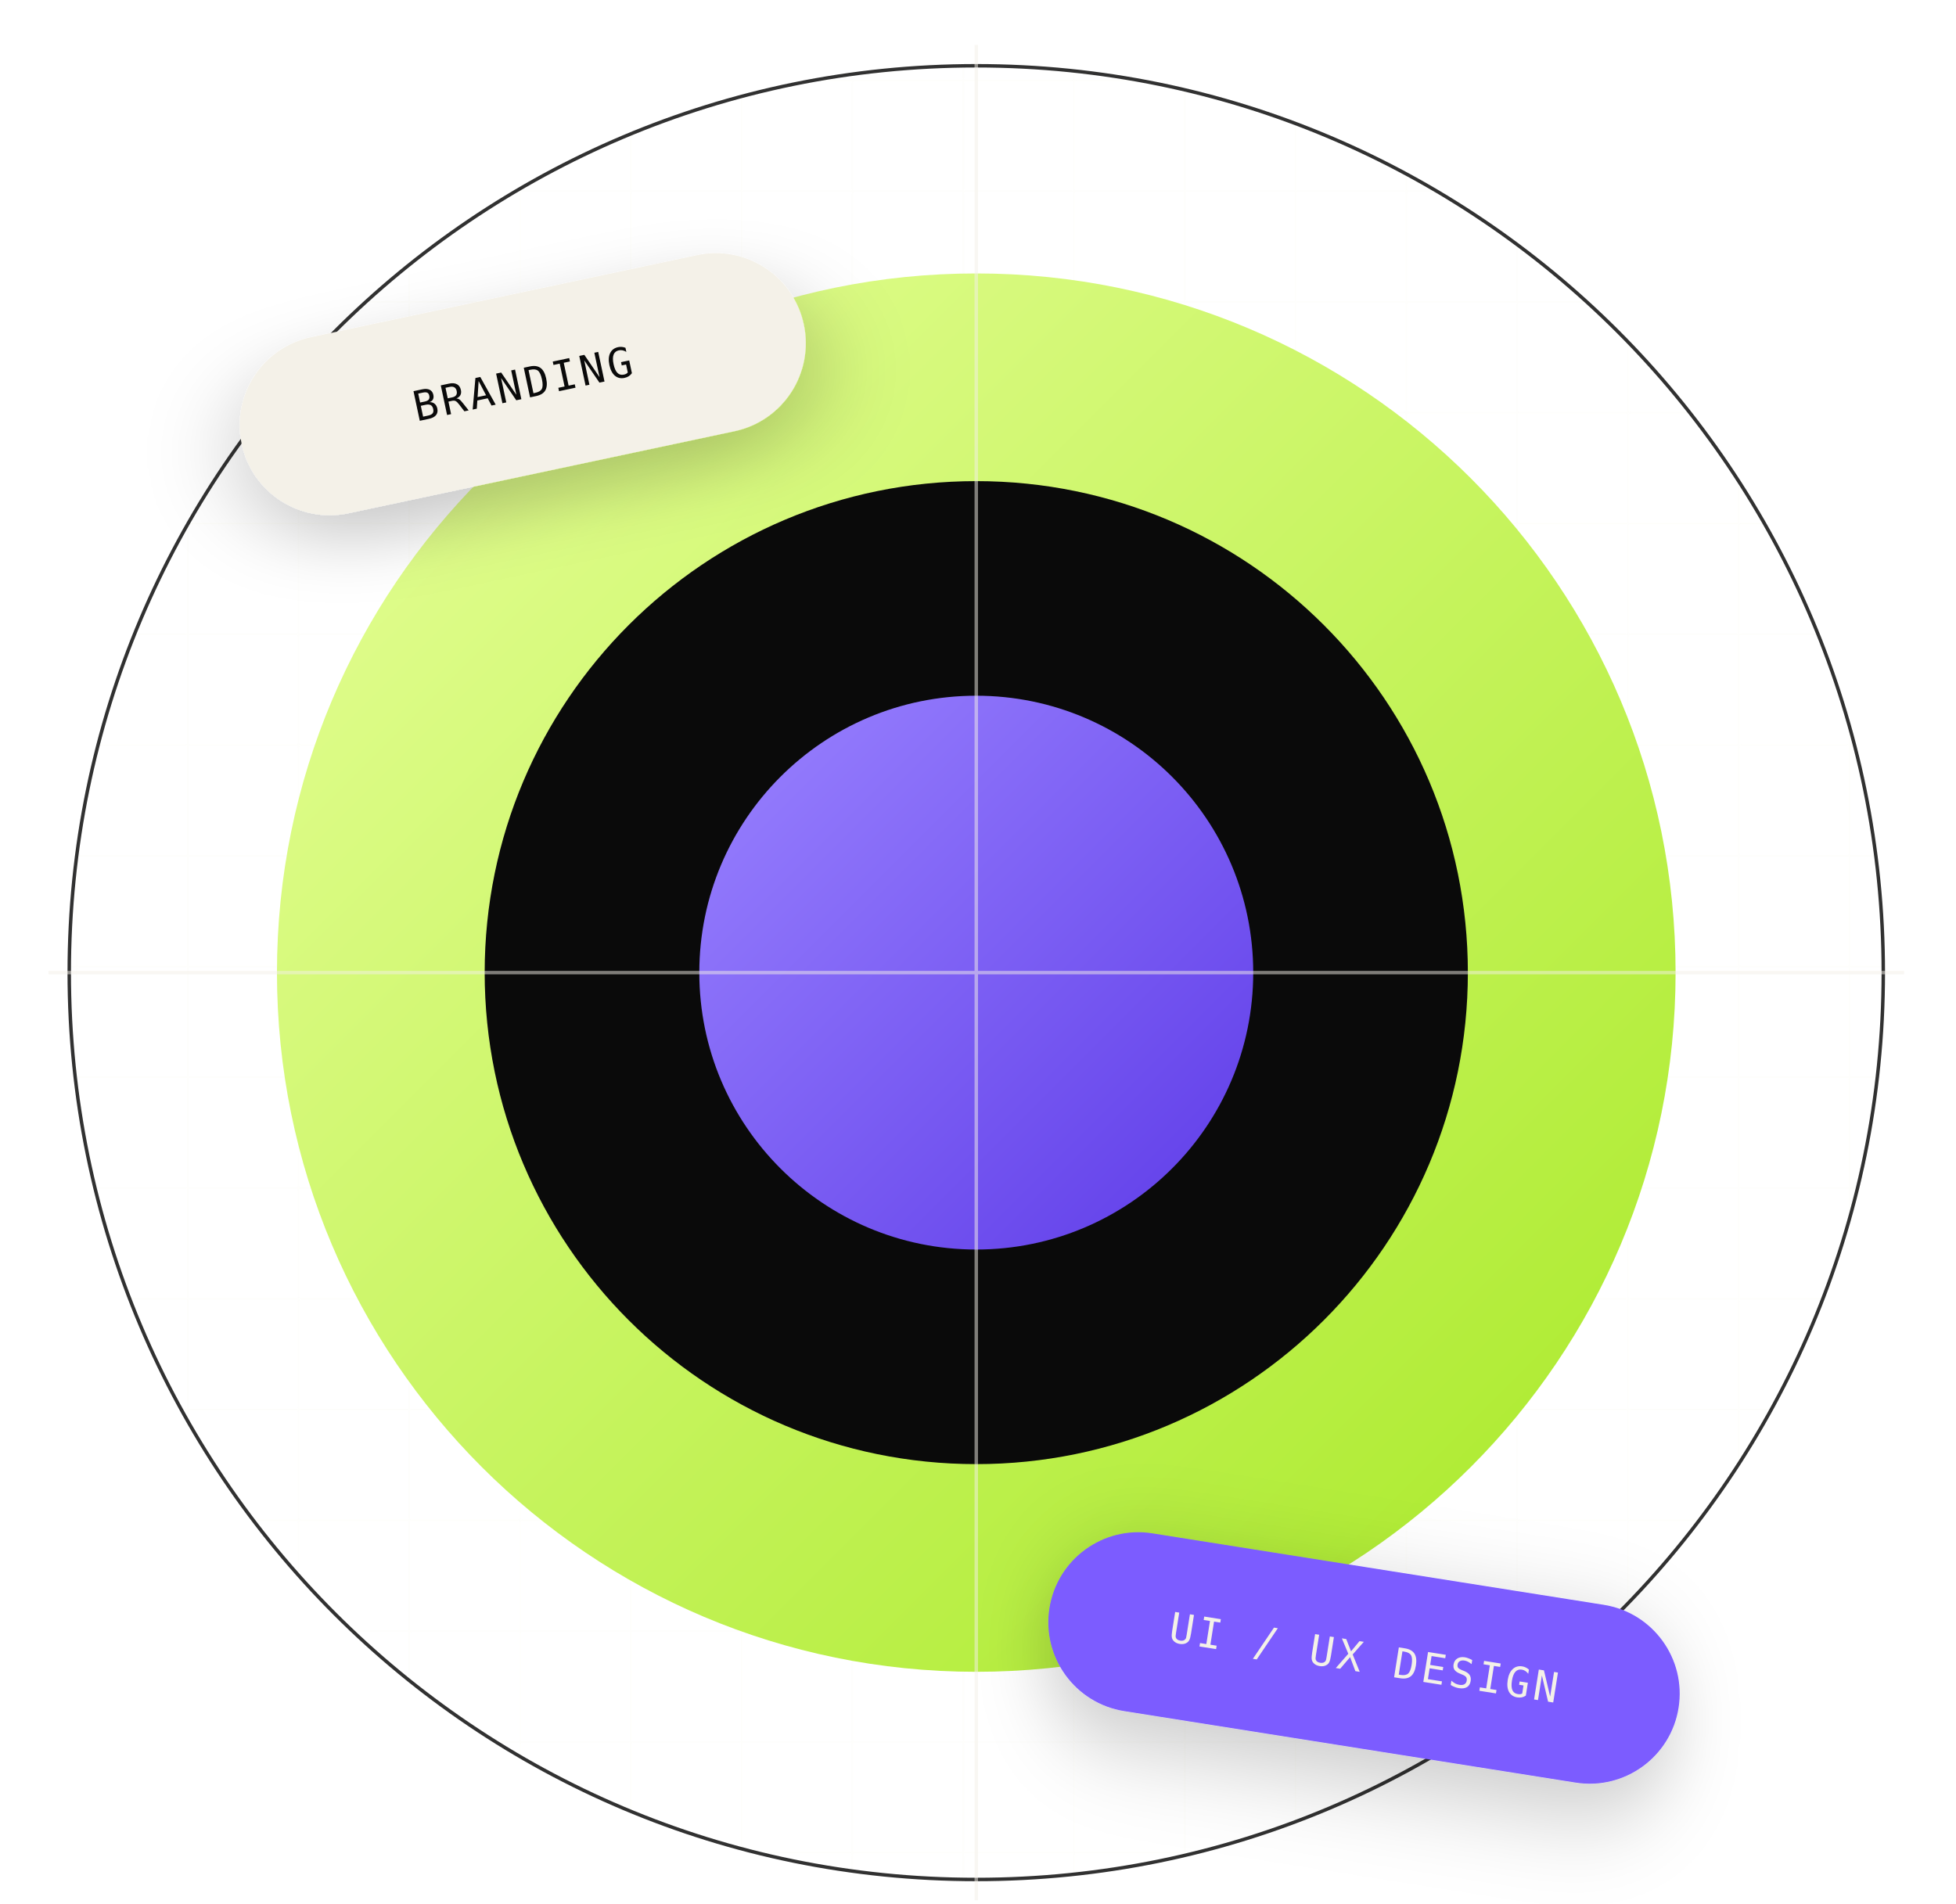
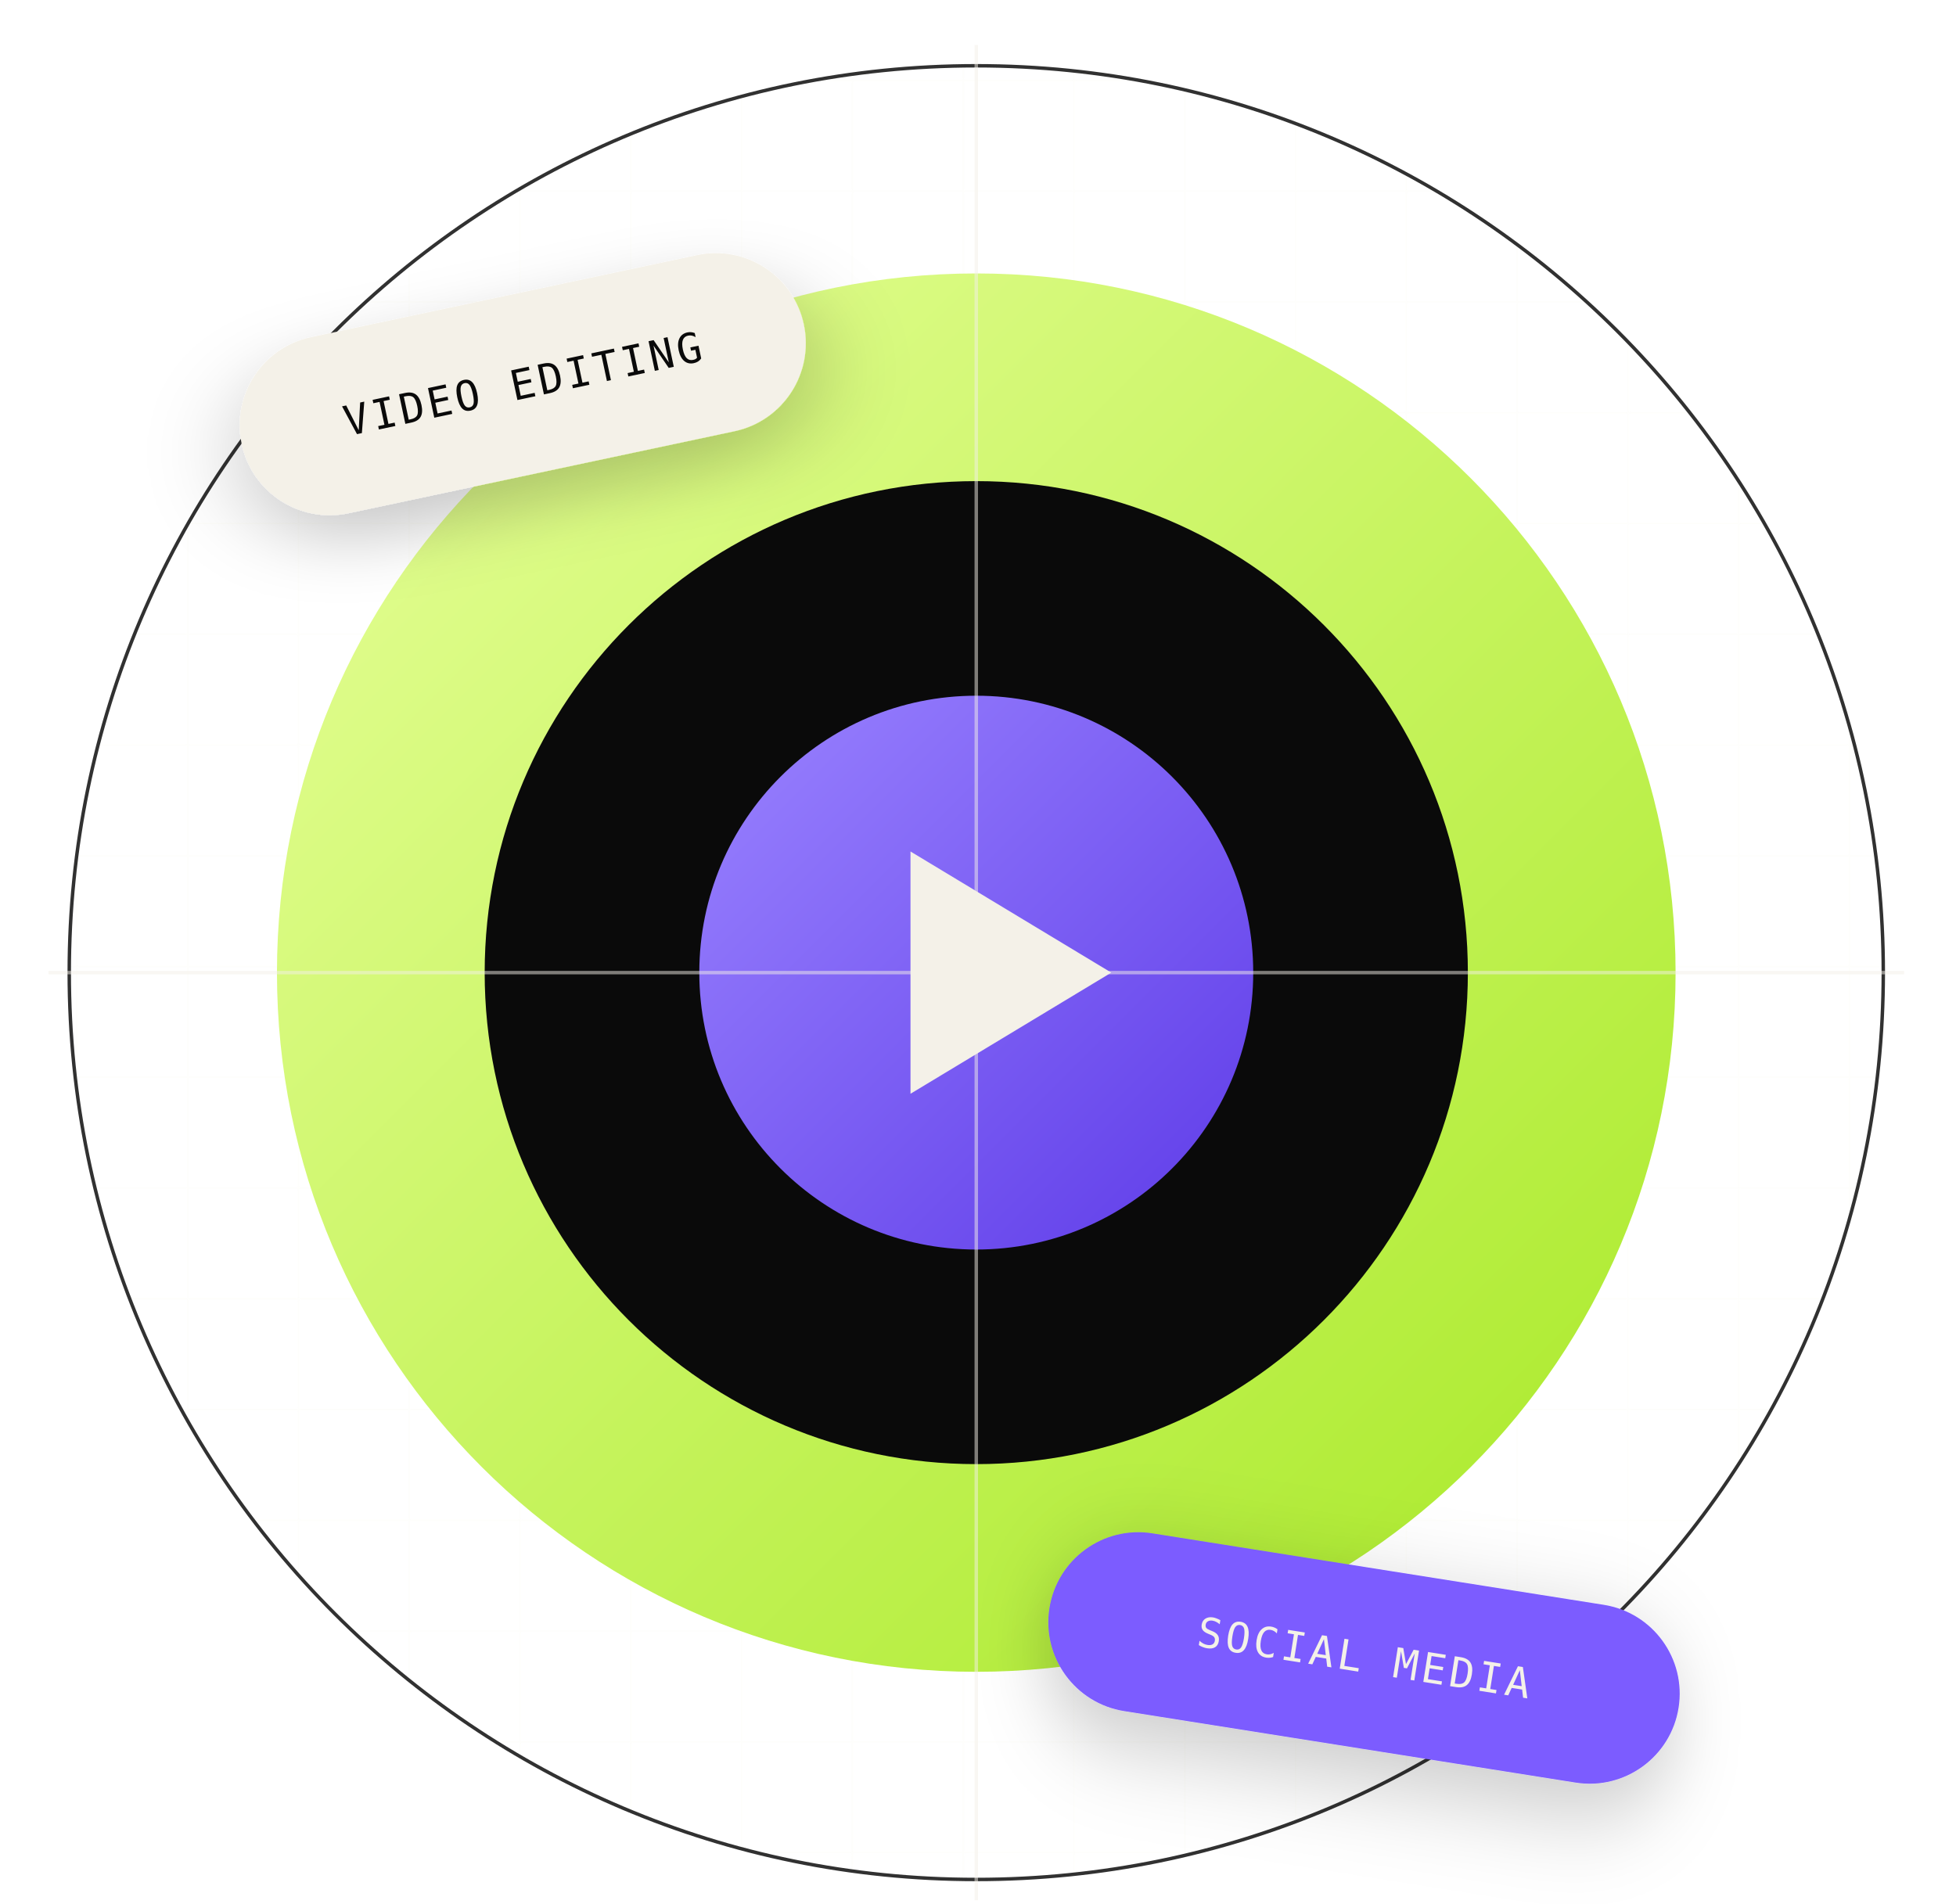
<svg xmlns="http://www.w3.org/2000/svg" viewBox="810 105 565 550">
  <defs>
    <linearGradient id="limeGlow" x1="0" y1="0" x2="1" y2="1">
      <stop offset="0" stop-color="#E7FF9A" />
      <stop offset="1" stop-color="#A8E926" />
    </linearGradient>
    <linearGradient id="violetGlow" x1="0" y1="0" x2="1" y2="1">
      <stop offset="0" stop-color="#9A83FF" />
      <stop offset="1" stop-color="#5E3BE8" />
    </linearGradient>
    <linearGradient id="wineGlow" x1="0" y1="0" x2="1" y2="1">
      <stop offset="0" stop-color="#8A183B" />
      <stop offset="1" stop-color="#3F071B" />
    </linearGradient>
    <pattern id="grid" width="32" height="32" patternUnits="userSpaceOnUse">
      <path d="M32 0H0V32" fill="none" stroke="#F4F1E8" stroke-opacity=".12" stroke-width="1" />
    </pattern>
    <pattern id="gridDark" width="24" height="24" patternUnits="userSpaceOnUse">
      <path d="M24 0H0V24" fill="none" stroke="#0A0A0A" stroke-opacity=".14" stroke-width="1" />
    </pattern>
    <filter id="shadow" x="-30%" y="-30%" width="160%" height="160%">
      <feDropShadow dx="0" dy="20" stdDeviation="22" flood-color="#000000" flood-opacity=".28" />
    </filter>
    <filter id="shadowSmall" x="-30%" y="-30%" width="160%" height="160%">
      <feDropShadow dx="0" dy="8" stdDeviation="12" flood-color="#000000" flood-opacity=".22" />
    </filter>
    <clipPath id="desktopClip">
      <rect width="1440" height="5200" rx="2" />
    </clipPath>
    <clipPath id="mobileClip">
      <rect width="390" height="5200" rx="28" />
    </clipPath>
    <style>
      .display{font-family:'Space Grotesk',Arial,sans-serif;font-weight:700;letter-spacing:-.045em}
      .heading{font-family:'Space Grotesk',Arial,sans-serif;font-weight:700;letter-spacing:-.025em}
      .medium{font-family:'Space Grotesk',Arial,sans-serif;font-weight:500}
      .body{font-family:'DM Sans',Arial,sans-serif;font-weight:400}
      .mono{font-family:'IBM Plex Mono',monospace;font-weight:500;letter-spacing:.08em}
      .paper{fill:#F4F1E8}.ink{fill:#0A0A0A}.muted{fill:#B7B3A9}.lime{fill:#C8FF45}.violet{fill:#7C5CFF}
    .badge{animation:float 6s ease-in-out infinite}.uiux{animation-delay:-3s}@keyframes float{0%,100%{transform:translateY(0)}50%{transform:translateY(-8px)}}@media(prefers-reduced-motion:reduce){.badge{animation:none}}</style>
  </defs>
  <circle cx="1092" cy="386" r="262" fill="url(#grid)" stroke="#313131" />
  <circle cx="1092" cy="386" r="202" fill="url(#limeGlow)" />
  <circle cx="1092" cy="386" r="142" fill="#0A0A0A" />
  <circle cx="1092" cy="386" r="80" fill="url(#violetGlow)" />
  <path d="M1092 118V654M824 386H1360" stroke="#F4F1E8" stroke-opacity=".5" />
+   <path d="M1073 351L1073 421L1131 386Z" fill="#F4F1E8" />
  <g transform="rotate(-12 961 216)">
    <g class="badge branding">
      <rect x="878" y="190" width="166" height="52" rx="26" fill="#F4F1E8" filter="url(#shadowSmall)" />
-       <text x="961" y="216" text-anchor="middle" dominant-baseline="central" class="mono ink" font-size="12">BRANDING</text>
+       <text x="961" y="216" text-anchor="middle" dominant-baseline="central" class="mono ink" font-size="12">VIDEO EDITING</text>
    </g>
  </g>
  <g transform="rotate(9 1204 584)">
    <g class="badge uiux">
      <rect x="1112" y="558" width="184" height="52" rx="26" fill="#7C5CFF" filter="url(#shadowSmall)" />
-       <text x="1204" y="584" text-anchor="middle" dominant-baseline="central" class="mono paper" font-size="12">UI / UX DESIGN</text>
+       <text x="1204" y="584" text-anchor="middle" dominant-baseline="central" class="mono paper" font-size="12">SOCIAL MEDIA</text>
    </g>
  </g>
</svg>
